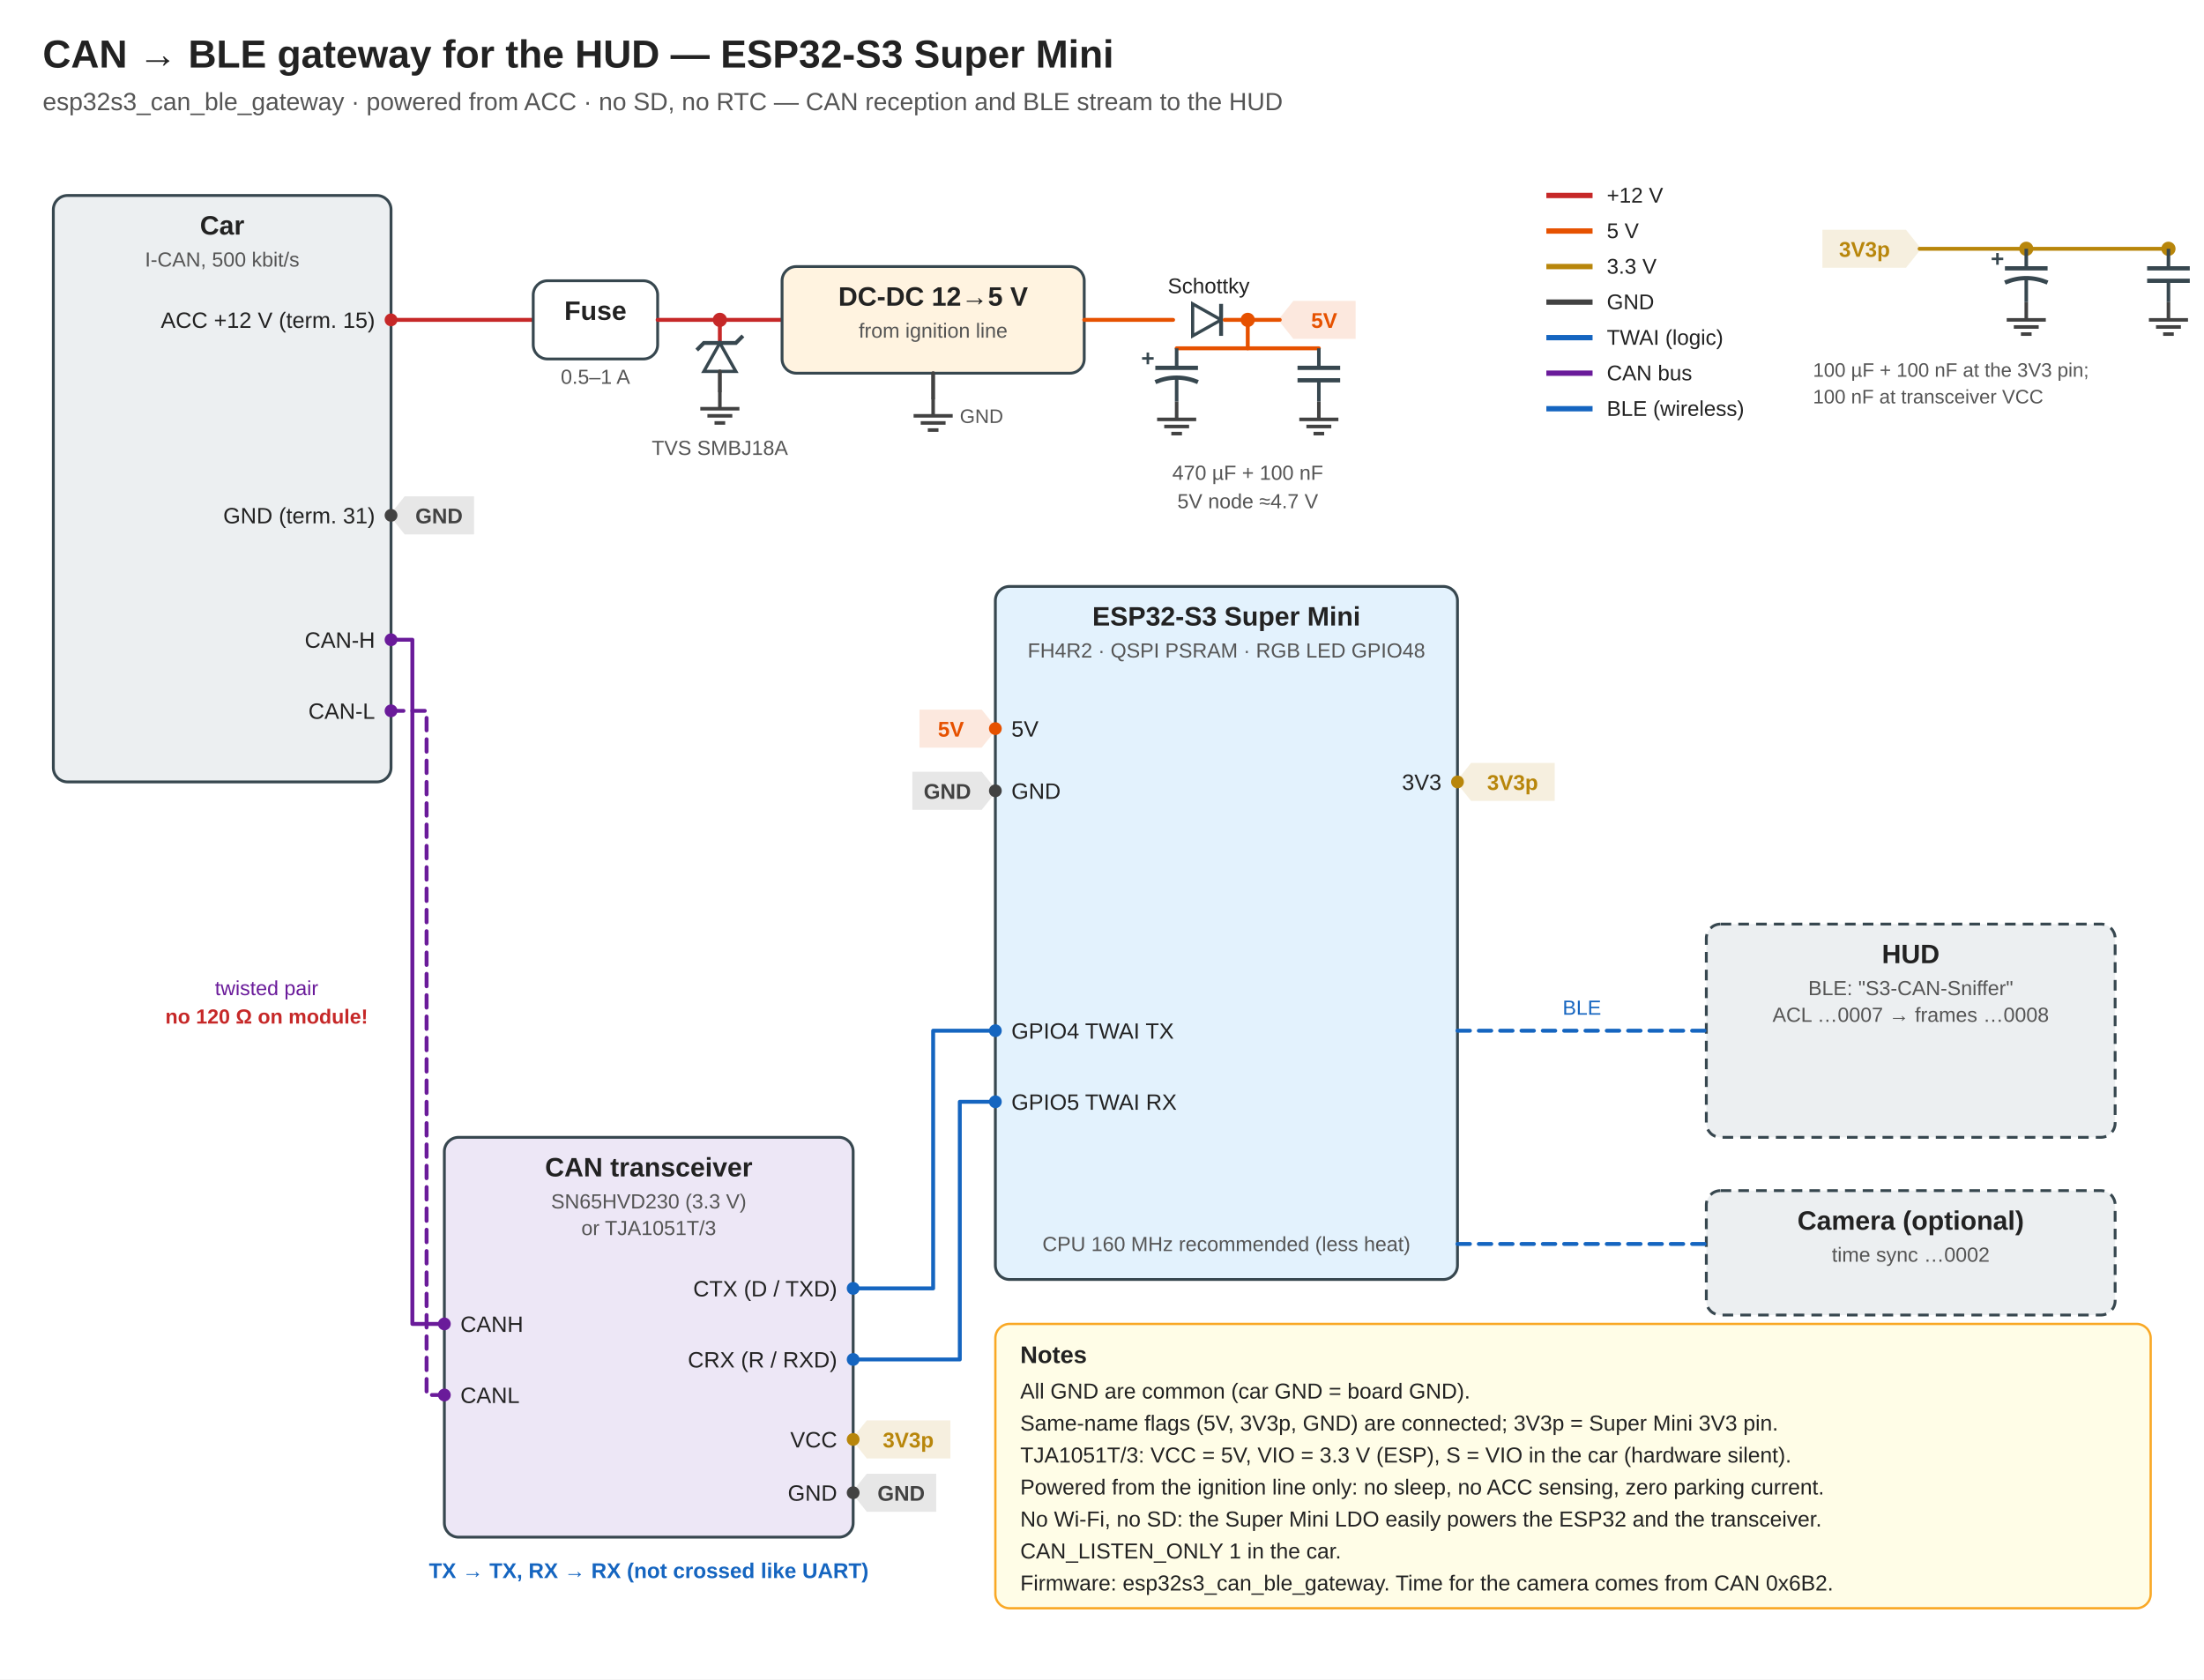
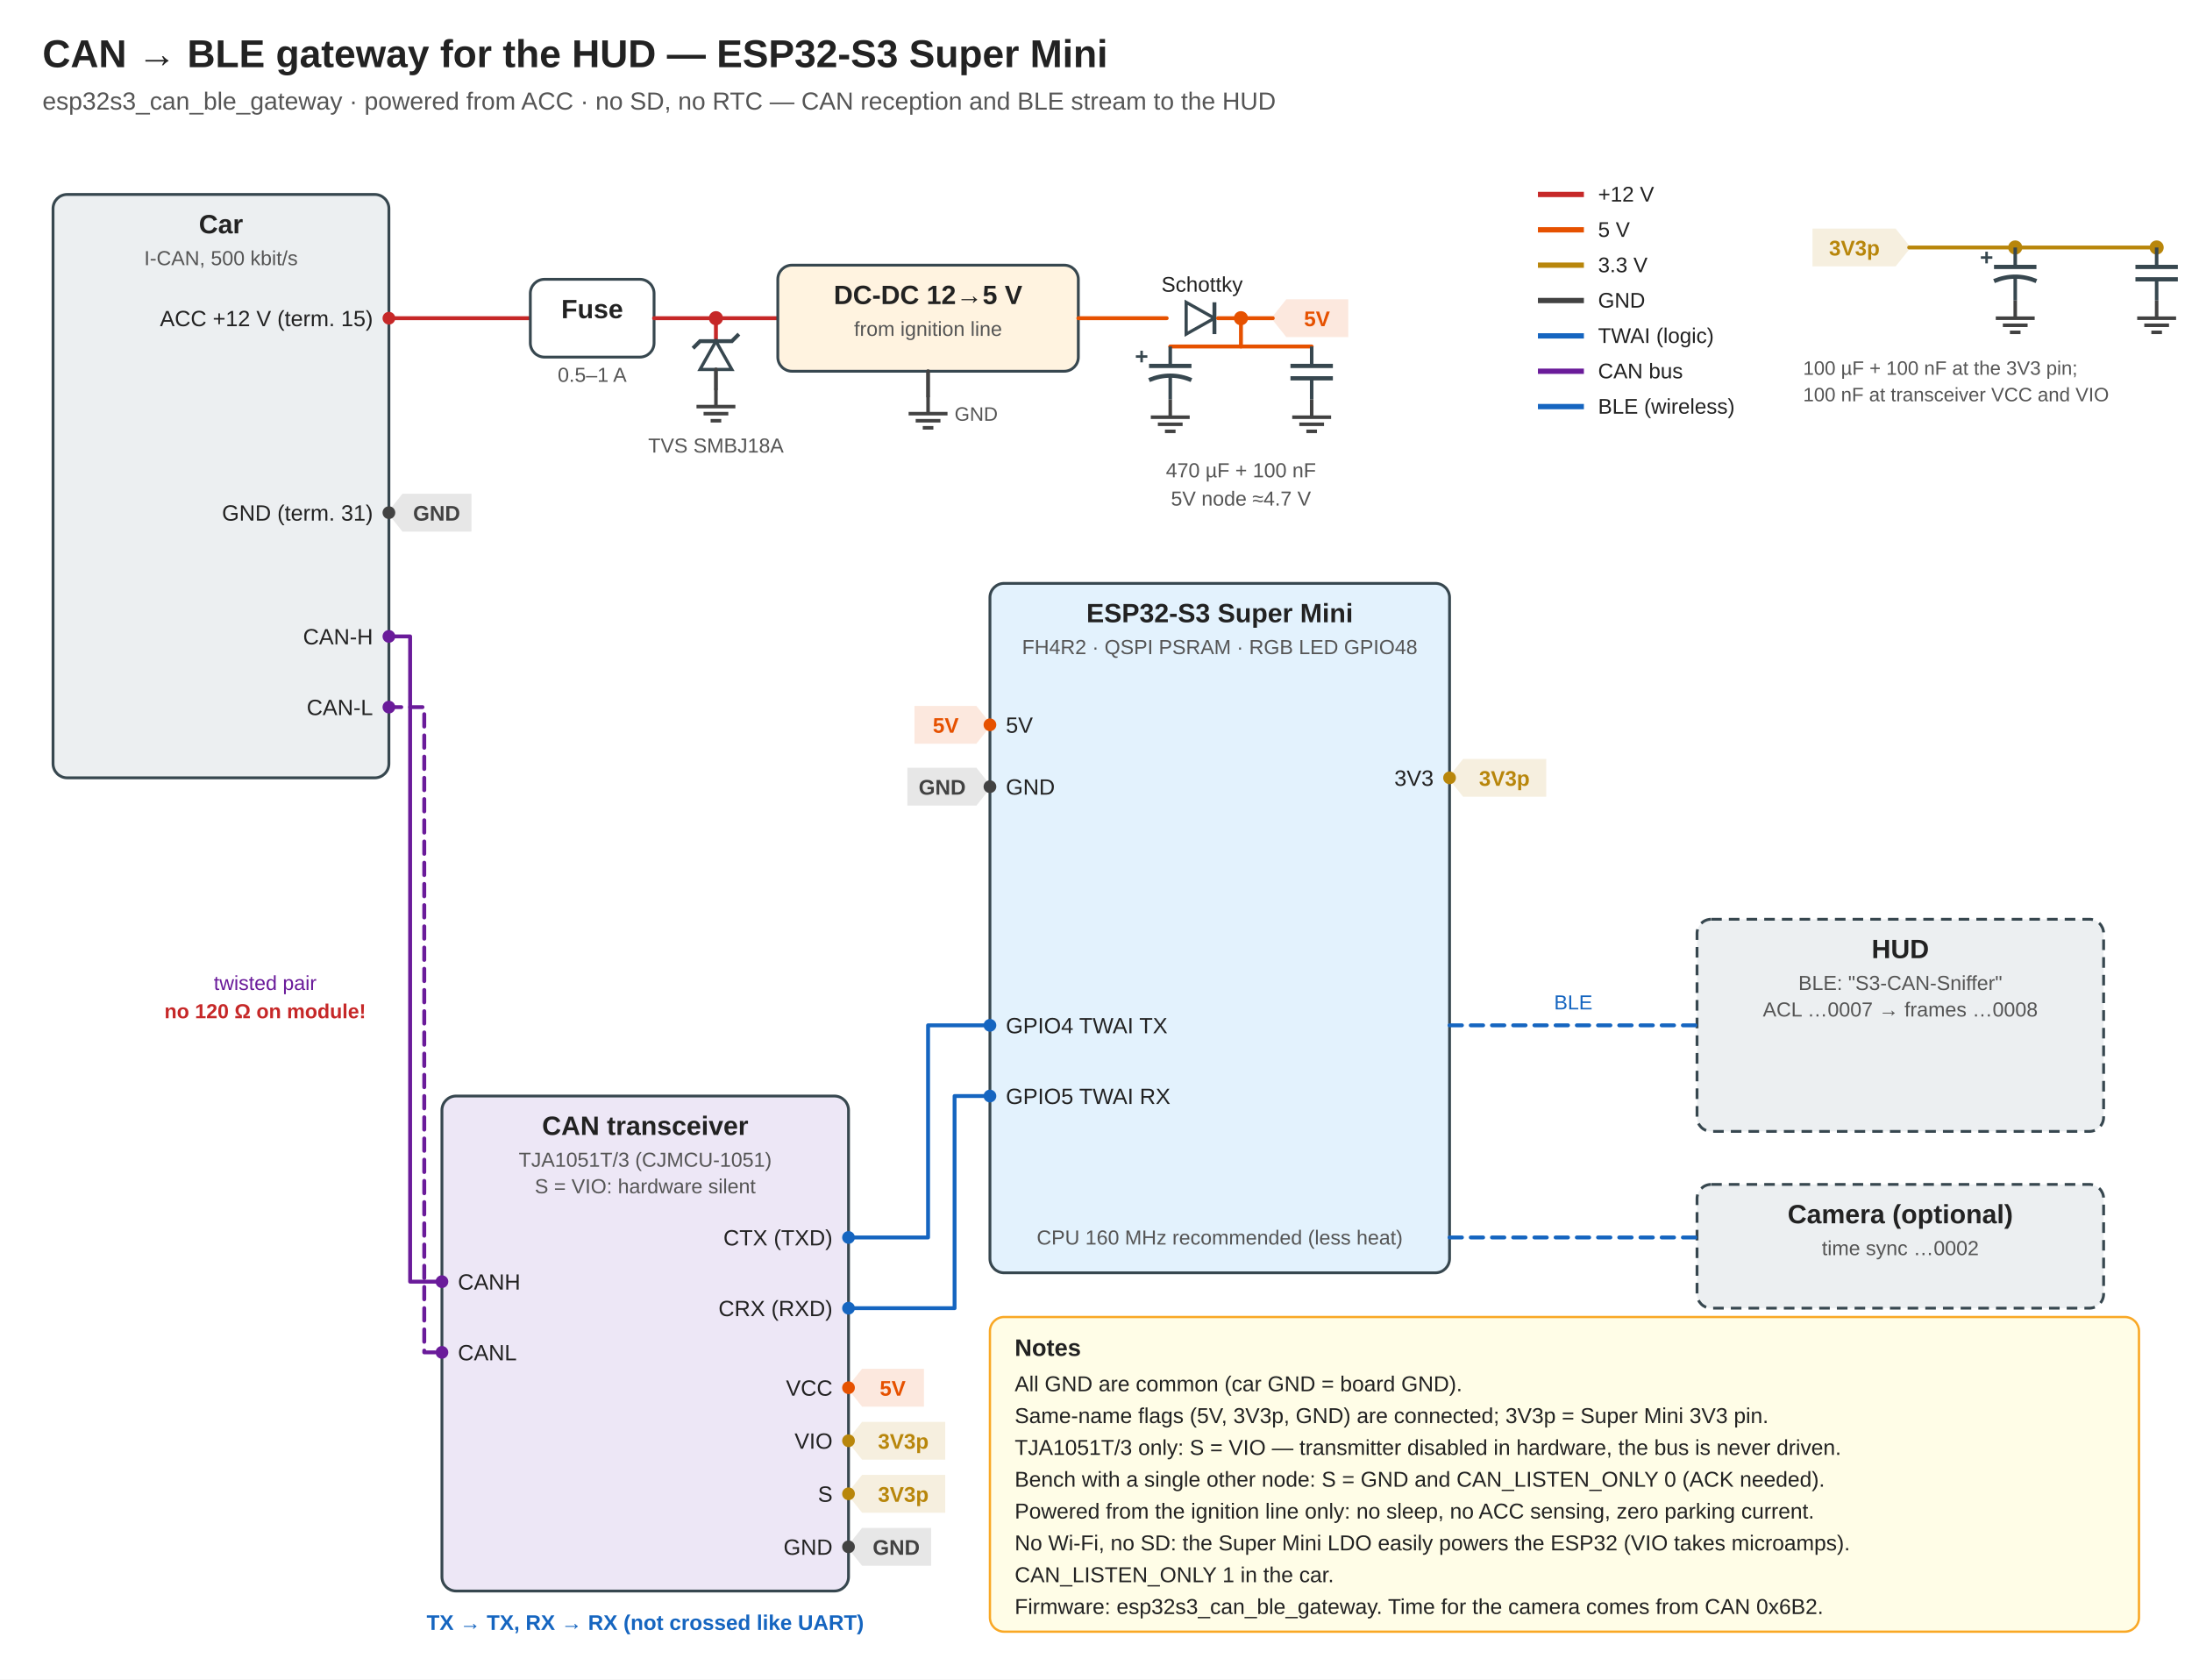
- <svg xmlns="http://www.w3.org/2000/svg" width="1240" height="945" viewBox="0 0 1240 945">
-   <rect x="0" y="0" width="1240" height="945" fill="#ffffff" />
+ <svg xmlns="http://www.w3.org/2000/svg" width="1240" height="950" viewBox="0 0 1240 950">
+   <rect x="0" y="0" width="1240" height="950" fill="#ffffff" />
  <text x="24" y="38" font-family="Segoe UI, Arial, sans-serif" font-size="22" fill="#222" text-anchor="start" font-weight="bold">CAN → BLE gateway for the HUD — ESP32-S3 Super Mini</text>
  <text x="24" y="62" font-family="Segoe UI, Arial, sans-serif" font-size="14" fill="#555" text-anchor="start" font-weight="normal">esp32s3_can_ble_gateway · powered from ACC · no SD, no RTC — CAN reception and BLE stream to the HUD</text>
  <rect x="30" y="110" width="190" height="330" rx="8" fill="#eceff1" stroke="#37474f" stroke-width="1.6" />
  <text x="125.0" y="132" font-family="Segoe UI, Arial, sans-serif" font-size="15" fill="#222" text-anchor="middle" font-weight="bold">Car</text>
  <text x="125.0" y="150" font-family="Segoe UI, Arial, sans-serif" font-size="11.5" fill="#555" text-anchor="middle" font-weight="normal">I-CAN, 500 kbit/s</text>
  <circle cx="220" cy="180" r="3.6" fill="#c62828" />
  <text x="211" y="184.5" font-family="Segoe UI, Arial, sans-serif" font-size="12.5" fill="#222" text-anchor="end" font-weight="normal">ACC +12 V (term. 15)</text>
  <circle cx="220" cy="290" r="3.6" fill="#424242" />
  <text x="211" y="294.5" font-family="Segoe UI, Arial, sans-serif" font-size="12.5" fill="#222" text-anchor="end" font-weight="normal">GND (term. 31)</text>
  <circle cx="220" cy="360" r="3.6" fill="#6a1b9a" />
  <text x="211" y="364.5" font-family="Segoe UI, Arial, sans-serif" font-size="12.5" fill="#222" text-anchor="end" font-weight="normal">CAN-H</text>
  <circle cx="220" cy="400" r="3.6" fill="#6a1b9a" />
  <text x="211" y="404.5" font-family="Segoe UI, Arial, sans-serif" font-size="12.5" fill="#222" text-anchor="end" font-weight="normal">CAN-L</text>
  <polygon points="220,290 228,280 266,280 266,300 228,300" fill="#424242" opacity="0.13" stroke="#424242" stroke-width="1.4" />
  <text x="247.0" y="294.5" font-family="Segoe UI, Arial, sans-serif" font-size="12" fill="#424242" text-anchor="middle" font-weight="bold">GND</text>
  <polyline points="220,180 300,180" fill="none" stroke="#c62828" stroke-width="2.2" stroke-linejoin="round" stroke-linecap="round" />
  <rect x="300" y="158" width="70" height="44" rx="8" fill="#fff" stroke="#37474f" stroke-width="1.6" />
  <text x="335.0" y="180" font-family="Segoe UI, Arial, sans-serif" font-size="15" fill="#222" text-anchor="middle" font-weight="bold">Fuse</text>
  <text x="335" y="216" font-family="Segoe UI, Arial, sans-serif" font-size="11.5" fill="#555" text-anchor="middle" font-weight="normal">0.5–1 A</text>
  <polyline points="370,180 440,180" fill="none" stroke="#c62828" stroke-width="2.2" stroke-linejoin="round" stroke-linecap="round" />
  <circle cx="405" cy="180" r="4" fill="#c62828" />
  <polyline points="405,180 405,192" fill="none" stroke="#c62828" stroke-width="2.2" stroke-linejoin="round" stroke-linecap="round" />
  <polygon points="396,209 414,209 405,193" fill="#fff" stroke="#37474f" stroke-width="1.8" />
  <polyline points="392,197 396,193 414,193 418,189" fill="none" stroke="#37474f" stroke-width="2.2" />
  <polyline points="405,209 405,220" fill="none" stroke="#424242" stroke-width="2.2" stroke-linejoin="round" stroke-linecap="round" />
  <line x1="405" y1="220" x2="405" y2="230" stroke="#424242" stroke-width="2" />
  <line x1="394" y1="230" x2="416" y2="230" stroke="#424242" stroke-width="2" />
  <line x1="398" y1="234" x2="412" y2="234" stroke="#424242" stroke-width="2" />
  <line x1="402" y1="238" x2="408" y2="238" stroke="#424242" stroke-width="2" />
  <text x="405" y="256" font-family="Segoe UI, Arial, sans-serif" font-size="11.5" fill="#555" text-anchor="middle" font-weight="normal">TVS SMBJ18A</text>
  <rect x="440" y="150" width="170" height="60" rx="8" fill="#fff3e0" stroke="#37474f" stroke-width="1.6" />
  <text x="525.0" y="172" font-family="Segoe UI, Arial, sans-serif" font-size="15" fill="#222" text-anchor="middle" font-weight="bold">DC-DC 12→5 V</text>
  <text x="525.0" y="190" font-family="Segoe UI, Arial, sans-serif" font-size="11.5" fill="#555" text-anchor="middle" font-weight="normal">from ignition line</text>
  <polyline points="525,210 525,224" fill="none" stroke="#424242" stroke-width="2.2" stroke-linejoin="round" stroke-linecap="round" />
  <line x1="525" y1="224" x2="525" y2="234" stroke="#424242" stroke-width="2" />
  <line x1="514" y1="234" x2="536" y2="234" stroke="#424242" stroke-width="2" />
  <line x1="518" y1="238" x2="532" y2="238" stroke="#424242" stroke-width="2" />
  <line x1="522" y1="242" x2="528" y2="242" stroke="#424242" stroke-width="2" />
  <text x="540" y="238" font-family="Segoe UI, Arial, sans-serif" font-size="11" fill="#555" text-anchor="start" font-weight="normal">GND</text>
  <polyline points="610,180 660,180" fill="none" stroke="#e65100" stroke-width="2.2" stroke-linejoin="round" stroke-linecap="round" />
  <polygon points="671,171 671,189 687,180" fill="#fff" stroke="#37474f" stroke-width="1.8" />
  <line x1="687" y1="171" x2="687" y2="189" stroke="#37474f" stroke-width="2.2" />
  <text x="680" y="165" font-family="Segoe UI, Arial, sans-serif" font-size="12" fill="#222" text-anchor="middle" font-weight="normal">Schottky</text>
  <polyline points="689,180 720,180" fill="none" stroke="#e65100" stroke-width="2.2" stroke-linejoin="round" stroke-linecap="round" />
  <text x="702" y="286" font-family="Segoe UI, Arial, sans-serif" font-size="11.5" fill="#555" text-anchor="middle" font-weight="normal">5V node ≈4.7 V</text>
  <circle cx="702" cy="180" r="4" fill="#e65100" />
  <polyline points="702,180 702,196 662,196" fill="none" stroke="#e65100" stroke-width="2.2" stroke-linejoin="round" stroke-linecap="round" />
  <polyline points="702,196 742,196" fill="none" stroke="#e65100" stroke-width="2.2" stroke-linejoin="round" stroke-linecap="round" />
  <line x1="662" y1="196" x2="662" y2="207" stroke="#37474f" stroke-width="2" />
  <line x1="650" y1="207" x2="674" y2="207" stroke="#37474f" stroke-width="2.4" />
  <path d="M 650 215 Q 662 210 674 215" fill="none" stroke="#37474f" stroke-width="2.4" />
  <line x1="662" y1="213" x2="662" y2="226" stroke="#37474f" stroke-width="2" />
  <text x="680" y="216" font-family="Segoe UI, Arial, sans-serif" font-size="12" fill="#222" text-anchor="start" font-weight="normal" />
  <text x="642" y="206" font-family="Segoe UI, Arial, sans-serif" font-size="13" fill="#37474f" text-anchor="start" font-weight="bold">+</text>
  <line x1="742" y1="196" x2="742" y2="207" stroke="#37474f" stroke-width="2" />
  <line x1="730" y1="207" x2="754" y2="207" stroke="#37474f" stroke-width="2.4" />
  <line x1="730" y1="214" x2="754" y2="214" stroke="#37474f" stroke-width="2.4" />
  <line x1="742" y1="214" x2="742" y2="226" stroke="#37474f" stroke-width="2" />
  <line x1="662" y1="226" x2="662" y2="236" stroke="#424242" stroke-width="2" />
  <line x1="651" y1="236" x2="673" y2="236" stroke="#424242" stroke-width="2" />
  <line x1="655" y1="240" x2="669" y2="240" stroke="#424242" stroke-width="2" />
  <line x1="659" y1="244" x2="665" y2="244" stroke="#424242" stroke-width="2" />
  <line x1="742" y1="226" x2="742" y2="236" stroke="#424242" stroke-width="2" />
  <line x1="731" y1="236" x2="753" y2="236" stroke="#424242" stroke-width="2" />
  <line x1="735" y1="240" x2="749" y2="240" stroke="#424242" stroke-width="2" />
  <line x1="739" y1="244" x2="745" y2="244" stroke="#424242" stroke-width="2" />
  <text x="702" y="270" font-family="Segoe UI, Arial, sans-serif" font-size="11.5" fill="#555" text-anchor="middle" font-weight="normal">470 µF + 100 nF</text>
  <polygon points="720,180 728,170 762,170 762,190 728,190" fill="#e65100" opacity="0.13" stroke="#e65100" stroke-width="1.4" />
  <text x="745.0" y="184.5" font-family="Segoe UI, Arial, sans-serif" font-size="12" fill="#e65100" text-anchor="middle" font-weight="bold">5V</text>
  <rect x="560" y="330" width="260" height="390" rx="8" fill="#e3f2fd" stroke="#37474f" stroke-width="1.6" />
  <text x="690.0" y="352" font-family="Segoe UI, Arial, sans-serif" font-size="15" fill="#222" text-anchor="middle" font-weight="bold">ESP32-S3 Super Mini</text>
  <text x="690.0" y="370" font-family="Segoe UI, Arial, sans-serif" font-size="11.5" fill="#555" text-anchor="middle" font-weight="normal">FH4R2 · QSPI PSRAM · RGB LED GPIO48</text>
  <circle cx="560" cy="410" r="3.6" fill="#e65100" />
  <text x="569" y="414.5" font-family="Segoe UI, Arial, sans-serif" font-size="12.5" fill="#222" text-anchor="start" font-weight="normal">5V</text>
  <polygon points="560,410 552,400 518,400 518,420 552,420" fill="#e65100" opacity="0.13" stroke="#e65100" stroke-width="1.4" />
  <text x="535.0" y="414.5" font-family="Segoe UI, Arial, sans-serif" font-size="12" fill="#e65100" text-anchor="middle" font-weight="bold">5V</text>
  <circle cx="560" cy="445" r="3.6" fill="#424242" />
  <text x="569" y="449.5" font-family="Segoe UI, Arial, sans-serif" font-size="12.5" fill="#222" text-anchor="start" font-weight="normal">GND</text>
  <polygon points="560,445 552,435 514,435 514,455 552,455" fill="#424242" opacity="0.13" stroke="#424242" stroke-width="1.4" />
  <text x="533.0" y="449.5" font-family="Segoe UI, Arial, sans-serif" font-size="12" fill="#424242" text-anchor="middle" font-weight="bold">GND</text>
  <circle cx="560" cy="580" r="3.6" fill="#1565c0" />
  <text x="569" y="584.5" font-family="Segoe UI, Arial, sans-serif" font-size="12.5" fill="#222" text-anchor="start" font-weight="normal">GPIO4  TWAI TX</text>
  <circle cx="560" cy="620" r="3.6" fill="#1565c0" />
  <text x="569" y="624.5" font-family="Segoe UI, Arial, sans-serif" font-size="12.5" fill="#222" text-anchor="start" font-weight="normal">GPIO5  TWAI RX</text>
  <circle cx="820" cy="440" r="3.6" fill="#b8860b" />
  <text x="811" y="444.5" font-family="Segoe UI, Arial, sans-serif" font-size="12.5" fill="#222" text-anchor="end" font-weight="normal">3V3</text>
  <polygon points="820,440 828,430 874,430 874,450 828,450" fill="#b8860b" opacity="0.13" stroke="#b8860b" stroke-width="1.4" />
  <text x="851.0" y="444.5" font-family="Segoe UI, Arial, sans-serif" font-size="12" fill="#b8860b" text-anchor="middle" font-weight="bold">3V3p</text>
  <text x="690.0" y="704" font-family="Segoe UI, Arial, sans-serif" font-size="11.5" fill="#555" text-anchor="middle" font-weight="normal">CPU 160 MHz recommended (less heat)</text>
-   <rect x="250" y="640" width="230" height="225" rx="8" fill="#ede7f6" stroke="#37474f" stroke-width="1.6" />
-   <text x="365.0" y="662" font-family="Segoe UI, Arial, sans-serif" font-size="15" fill="#222" text-anchor="middle" font-weight="bold">CAN transceiver</text>
-   <text x="365.0" y="680" font-family="Segoe UI, Arial, sans-serif" font-size="11.5" fill="#555" text-anchor="middle" font-weight="normal">SN65HVD230 (3.3 V)</text>
-   <text x="365.0" y="695" font-family="Segoe UI, Arial, sans-serif" font-size="11.5" fill="#555" text-anchor="middle" font-weight="normal">or TJA1051T/3</text>
-   <circle cx="250" cy="745" r="3.6" fill="#6a1b9a" />
-   <text x="259" y="749.5" font-family="Segoe UI, Arial, sans-serif" font-size="12.5" fill="#222" text-anchor="start" font-weight="normal">CANH</text>
-   <circle cx="250" cy="785" r="3.6" fill="#6a1b9a" />
-   <text x="259" y="789.5" font-family="Segoe UI, Arial, sans-serif" font-size="12.5" fill="#222" text-anchor="start" font-weight="normal">CANL</text>
-   <circle cx="480" cy="725" r="3.6" fill="#1565c0" />
-   <text x="471" y="729.5" font-family="Segoe UI, Arial, sans-serif" font-size="12.5" fill="#222" text-anchor="end" font-weight="normal">CTX (D / TXD)</text>
-   <circle cx="480" cy="765" r="3.6" fill="#1565c0" />
-   <text x="471" y="769.5" font-family="Segoe UI, Arial, sans-serif" font-size="12.5" fill="#222" text-anchor="end" font-weight="normal">CRX (R / RXD)</text>
-   <circle cx="480" cy="810" r="3.6" fill="#b8860b" />
-   <text x="471" y="814.5" font-family="Segoe UI, Arial, sans-serif" font-size="12.5" fill="#222" text-anchor="end" font-weight="normal">VCC</text>
-   <circle cx="480" cy="840" r="3.6" fill="#424242" />
-   <text x="471" y="844.5" font-family="Segoe UI, Arial, sans-serif" font-size="12.5" fill="#222" text-anchor="end" font-weight="normal">GND</text>
-   <polygon points="480,810 488,800 534,800 534,820 488,820" fill="#b8860b" opacity="0.13" stroke="#b8860b" stroke-width="1.4" />
-   <text x="511.0" y="814.5" font-family="Segoe UI, Arial, sans-serif" font-size="12" fill="#b8860b" text-anchor="middle" font-weight="bold">3V3p</text>
-   <polygon points="480,840 488,830 526,830 526,850 488,850" fill="#424242" opacity="0.13" stroke="#424242" stroke-width="1.4" />
-   <text x="507.0" y="844.5" font-family="Segoe UI, Arial, sans-serif" font-size="12" fill="#424242" text-anchor="middle" font-weight="bold">GND</text>
-   <polyline points="220,360 232,360 232,745 250,745" fill="none" stroke="#6a1b9a" stroke-width="2.2" stroke-linejoin="round" stroke-linecap="round" />
-   <polyline points="220,400 240,400 240,785 250,785" fill="none" stroke="#6a1b9a" stroke-width="2.2" stroke-linejoin="round" stroke-linecap="round" stroke-dasharray="7,5" />
+   <rect x="250" y="620" width="230" height="280" rx="8" fill="#ede7f6" stroke="#37474f" stroke-width="1.6" />
+   <text x="365.0" y="642" font-family="Segoe UI, Arial, sans-serif" font-size="15" fill="#222" text-anchor="middle" font-weight="bold">CAN transceiver</text>
+   <text x="365.0" y="660" font-family="Segoe UI, Arial, sans-serif" font-size="11.5" fill="#555" text-anchor="middle" font-weight="normal">TJA1051T/3 (CJMCU-1051)</text>
+   <text x="365.0" y="675" font-family="Segoe UI, Arial, sans-serif" font-size="11.5" fill="#555" text-anchor="middle" font-weight="normal">S = VIO: hardware silent</text>
+   <circle cx="250" cy="725" r="3.6" fill="#6a1b9a" />
+   <text x="259" y="729.5" font-family="Segoe UI, Arial, sans-serif" font-size="12.5" fill="#222" text-anchor="start" font-weight="normal">CANH</text>
+   <circle cx="250" cy="765" r="3.6" fill="#6a1b9a" />
+   <text x="259" y="769.5" font-family="Segoe UI, Arial, sans-serif" font-size="12.5" fill="#222" text-anchor="start" font-weight="normal">CANL</text>
+   <circle cx="480" cy="700" r="3.6" fill="#1565c0" />
+   <text x="471" y="704.5" font-family="Segoe UI, Arial, sans-serif" font-size="12.5" fill="#222" text-anchor="end" font-weight="normal">CTX (TXD)</text>
+   <circle cx="480" cy="740" r="3.6" fill="#1565c0" />
+   <text x="471" y="744.5" font-family="Segoe UI, Arial, sans-serif" font-size="12.5" fill="#222" text-anchor="end" font-weight="normal">CRX (RXD)</text>
+   <circle cx="480" cy="785" r="3.6" fill="#e65100" />
+   <text x="471" y="789.5" font-family="Segoe UI, Arial, sans-serif" font-size="12.5" fill="#222" text-anchor="end" font-weight="normal">VCC</text>
+   <polygon points="480,785 488,775 522,775 522,795 488,795" fill="#e65100" opacity="0.13" stroke="#e65100" stroke-width="1.4" />
+   <text x="505.0" y="789.5" font-family="Segoe UI, Arial, sans-serif" font-size="12" fill="#e65100" text-anchor="middle" font-weight="bold">5V</text>
+   <circle cx="480" cy="815" r="3.6" fill="#b8860b" />
+   <text x="471" y="819.5" font-family="Segoe UI, Arial, sans-serif" font-size="12.5" fill="#222" text-anchor="end" font-weight="normal">VIO</text>
+   <polygon points="480,815 488,805 534,805 534,825 488,825" fill="#b8860b" opacity="0.13" stroke="#b8860b" stroke-width="1.4" />
+   <text x="511.0" y="819.5" font-family="Segoe UI, Arial, sans-serif" font-size="12" fill="#b8860b" text-anchor="middle" font-weight="bold">3V3p</text>
+   <circle cx="480" cy="845" r="3.6" fill="#b8860b" />
+   <text x="471" y="849.5" font-family="Segoe UI, Arial, sans-serif" font-size="12.5" fill="#222" text-anchor="end" font-weight="normal">S</text>
+   <polygon points="480,845 488,835 534,835 534,855 488,855" fill="#b8860b" opacity="0.13" stroke="#b8860b" stroke-width="1.4" />
+   <text x="511.0" y="849.5" font-family="Segoe UI, Arial, sans-serif" font-size="12" fill="#b8860b" text-anchor="middle" font-weight="bold">3V3p</text>
+   <circle cx="480" cy="875" r="3.6" fill="#424242" />
+   <text x="471" y="879.5" font-family="Segoe UI, Arial, sans-serif" font-size="12.5" fill="#222" text-anchor="end" font-weight="normal">GND</text>
+   <polygon points="480,875 488,865 526,865 526,885 488,885" fill="#424242" opacity="0.13" stroke="#424242" stroke-width="1.4" />
+   <text x="507.0" y="879.5" font-family="Segoe UI, Arial, sans-serif" font-size="12" fill="#424242" text-anchor="middle" font-weight="bold">GND</text>
+   <polyline points="220,360 232,360 232,725 250,725" fill="none" stroke="#6a1b9a" stroke-width="2.2" stroke-linejoin="round" stroke-linecap="round" />
+   <polyline points="220,400 240,400 240,765 250,765" fill="none" stroke="#6a1b9a" stroke-width="2.2" stroke-linejoin="round" stroke-linecap="round" stroke-dasharray="7,5" />
  <text x="150" y="560" font-family="Segoe UI, Arial, sans-serif" font-size="11.5" fill="#6a1b9a" text-anchor="middle" font-weight="normal">twisted pair</text>
  <text x="150" y="576" font-family="Segoe UI, Arial, sans-serif" font-size="11.5" fill="#c62828" text-anchor="middle" font-weight="bold">no 120 Ω on module!</text>
-   <polyline points="560,580 525,580 525,725 480,725" fill="none" stroke="#1565c0" stroke-width="2.2" stroke-linejoin="round" stroke-linecap="round" />
-   <polyline points="560,620 540,620 540,765 480,765" fill="none" stroke="#1565c0" stroke-width="2.2" stroke-linejoin="round" stroke-linecap="round" />
-   <text x="365" y="888" font-family="Segoe UI, Arial, sans-serif" font-size="12" fill="#1565c0" text-anchor="middle" font-weight="bold">TX → TX, RX → RX (not crossed like UART)</text>
+   <polyline points="560,580 525,580 525,700 480,700" fill="none" stroke="#1565c0" stroke-width="2.2" stroke-linejoin="round" stroke-linecap="round" />
+   <polyline points="560,620 540,620 540,740 480,740" fill="none" stroke="#1565c0" stroke-width="2.2" stroke-linejoin="round" stroke-linecap="round" />
+   <text x="365" y="922" font-family="Segoe UI, Arial, sans-serif" font-size="12" fill="#1565c0" text-anchor="middle" font-weight="bold">TX → TX, RX → RX (not crossed like UART)</text>
  <rect x="960" y="520" width="230" height="120" rx="8" fill="#eceff1" stroke="#37474f" stroke-width="1.6" stroke-dasharray="6,4" />
  <text x="1075.0" y="542" font-family="Segoe UI, Arial, sans-serif" font-size="15" fill="#222" text-anchor="middle" font-weight="bold">HUD</text>
  <text x="1075.0" y="560" font-family="Segoe UI, Arial, sans-serif" font-size="11.5" fill="#555" text-anchor="middle" font-weight="normal">BLE: "S3-CAN-Sniffer"</text>
  <text x="1075.0" y="575" font-family="Segoe UI, Arial, sans-serif" font-size="11.5" fill="#555" text-anchor="middle" font-weight="normal">ACL …0007 → frames …0008</text>
  <polyline points="820,580 960,580" fill="none" stroke="#1565c0" stroke-width="2.2" stroke-linejoin="round" stroke-linecap="round" stroke-dasharray="7,5" />
  <text x="890" y="571" font-family="Segoe UI, Arial, sans-serif" font-size="11.5" fill="#1565c0" text-anchor="middle" font-weight="normal">BLE</text>
  <rect x="960" y="670" width="230" height="70" rx="8" fill="#eceff1" stroke="#37474f" stroke-width="1.6" stroke-dasharray="6,4" />
  <text x="1075.0" y="692" font-family="Segoe UI, Arial, sans-serif" font-size="15" fill="#222" text-anchor="middle" font-weight="bold">Camera (optional)</text>
  <text x="1075.0" y="710" font-family="Segoe UI, Arial, sans-serif" font-size="11.5" fill="#555" text-anchor="middle" font-weight="normal">time sync …0002</text>
  <polyline points="820,700 960,700" fill="none" stroke="#1565c0" stroke-width="2.2" stroke-linejoin="round" stroke-linecap="round" stroke-dasharray="7,5" />
  <polygon points="1080,140 1072,130 1026,130 1026,150 1072,150" fill="#b8860b" opacity="0.13" stroke="#b8860b" stroke-width="1.4" />
  <text x="1049.0" y="144.5" font-family="Segoe UI, Arial, sans-serif" font-size="12" fill="#b8860b" text-anchor="middle" font-weight="bold">3V3p</text>
  <polyline points="1080,140 1220,140" fill="none" stroke="#b8860b" stroke-width="2.2" stroke-linejoin="round" stroke-linecap="round" />
  <circle cx="1140" cy="140" r="4" fill="#b8860b" />
  <line x1="1140" y1="140" x2="1140" y2="151" stroke="#37474f" stroke-width="2" />
  <line x1="1128" y1="151" x2="1152" y2="151" stroke="#37474f" stroke-width="2.4" />
  <path d="M 1128 159 Q 1140 154 1152 159" fill="none" stroke="#37474f" stroke-width="2.4" />
  <line x1="1140" y1="157" x2="1140" y2="170" stroke="#37474f" stroke-width="2" />
  <text x="1158" y="160" font-family="Segoe UI, Arial, sans-serif" font-size="12" fill="#222" text-anchor="start" font-weight="normal" />
  <text x="1120" y="150" font-family="Segoe UI, Arial, sans-serif" font-size="13" fill="#37474f" text-anchor="start" font-weight="bold">+</text>
  <line x1="1140" y1="170" x2="1140" y2="180" stroke="#424242" stroke-width="2" />
  <line x1="1129" y1="180" x2="1151" y2="180" stroke="#424242" stroke-width="2" />
  <line x1="1133" y1="184" x2="1147" y2="184" stroke="#424242" stroke-width="2" />
  <line x1="1137" y1="188" x2="1143" y2="188" stroke="#424242" stroke-width="2" />
  <circle cx="1220" cy="140" r="4" fill="#b8860b" />
  <line x1="1220" y1="140" x2="1220" y2="151" stroke="#37474f" stroke-width="2" />
  <line x1="1208" y1="151" x2="1232" y2="151" stroke="#37474f" stroke-width="2.4" />
  <line x1="1208" y1="158" x2="1232" y2="158" stroke="#37474f" stroke-width="2.4" />
  <line x1="1220" y1="158" x2="1220" y2="170" stroke="#37474f" stroke-width="2" />
  <line x1="1220" y1="170" x2="1220" y2="180" stroke="#424242" stroke-width="2" />
  <line x1="1209" y1="180" x2="1231" y2="180" stroke="#424242" stroke-width="2" />
  <line x1="1213" y1="184" x2="1227" y2="184" stroke="#424242" stroke-width="2" />
  <line x1="1217" y1="188" x2="1223" y2="188" stroke="#424242" stroke-width="2" />
  <text x="1020" y="212" font-family="Segoe UI, Arial, sans-serif" font-size="11" fill="#555" text-anchor="start" font-weight="normal">100 µF + 100 nF at the 3V3 pin;</text>
-   <text x="1020" y="227" font-family="Segoe UI, Arial, sans-serif" font-size="11" fill="#555" text-anchor="start" font-weight="normal">100 nF at transceiver VCC</text>
+   <text x="1020" y="227" font-family="Segoe UI, Arial, sans-serif" font-size="11" fill="#555" text-anchor="start" font-weight="normal">100 nF at transceiver VCC and VIO</text>
  <line x1="870" y1="110" x2="896" y2="110" stroke="#c62828" stroke-width="3" />
  <text x="904" y="114" font-family="Segoe UI, Arial, sans-serif" font-size="12" fill="#222" text-anchor="start" font-weight="normal">+12 V</text>
  <line x1="870" y1="130" x2="896" y2="130" stroke="#e65100" stroke-width="3" />
  <text x="904" y="134" font-family="Segoe UI, Arial, sans-serif" font-size="12" fill="#222" text-anchor="start" font-weight="normal">5 V</text>
  <line x1="870" y1="150" x2="896" y2="150" stroke="#b8860b" stroke-width="3" />
  <text x="904" y="154" font-family="Segoe UI, Arial, sans-serif" font-size="12" fill="#222" text-anchor="start" font-weight="normal">3.3 V</text>
  <line x1="870" y1="170" x2="896" y2="170" stroke="#424242" stroke-width="3" />
  <text x="904" y="174" font-family="Segoe UI, Arial, sans-serif" font-size="12" fill="#222" text-anchor="start" font-weight="normal">GND</text>
  <line x1="870" y1="190" x2="896" y2="190" stroke="#1565c0" stroke-width="3" />
  <text x="904" y="194" font-family="Segoe UI, Arial, sans-serif" font-size="12" fill="#222" text-anchor="start" font-weight="normal">TWAI (logic)</text>
  <line x1="870" y1="210" x2="896" y2="210" stroke="#6a1b9a" stroke-width="3" />
  <text x="904" y="214" font-family="Segoe UI, Arial, sans-serif" font-size="12" fill="#222" text-anchor="start" font-weight="normal">CAN bus</text>
  <line x1="870" y1="230" x2="896" y2="230" stroke="#1565c0" stroke-width="3" />
  <text x="904" y="234" font-family="Segoe UI, Arial, sans-serif" font-size="12" fill="#222" text-anchor="start" font-weight="normal">BLE (wireless)</text>
-   <rect x="560" y="745" width="650" height="160" rx="8" fill="#fffde7" stroke="#f9a825" stroke-width="1.3" />
+   <rect x="560" y="745" width="650" height="178" rx="8" fill="#fffde7" stroke="#f9a825" stroke-width="1.3" />
  <text x="574" y="767" font-family="Segoe UI, Arial, sans-serif" font-size="13.5" fill="#222" text-anchor="start" font-weight="bold">Notes</text>
  <text x="574" y="787" font-family="Segoe UI, Arial, sans-serif" font-size="12.2" fill="#222" text-anchor="start" font-weight="normal">All GND are common (car GND = board GND).</text>
  <text x="574" y="805" font-family="Segoe UI, Arial, sans-serif" font-size="12.2" fill="#222" text-anchor="start" font-weight="normal">Same-name flags (5V, 3V3p, GND) are connected; 3V3p = Super Mini 3V3 pin.</text>
-   <text x="574" y="823" font-family="Segoe UI, Arial, sans-serif" font-size="12.2" fill="#222" text-anchor="start" font-weight="normal">TJA1051T/3: VCC = 5V, VIO = 3.3 V (ESP), S = VIO in the car (hardware silent).</text>
-   <text x="574" y="841" font-family="Segoe UI, Arial, sans-serif" font-size="12.2" fill="#222" text-anchor="start" font-weight="normal">Powered from the ignition line only: no sleep, no ACC sensing, zero parking current.</text>
-   <text x="574" y="859" font-family="Segoe UI, Arial, sans-serif" font-size="12.2" fill="#222" text-anchor="start" font-weight="normal">No Wi-Fi, no SD: the Super Mini LDO easily powers the ESP32 and the transceiver.</text>
-   <text x="574" y="877" font-family="Segoe UI, Arial, sans-serif" font-size="12.2" fill="#222" text-anchor="start" font-weight="normal">CAN_LISTEN_ONLY 1 in the car.</text>
-   <text x="574" y="895" font-family="Segoe UI, Arial, sans-serif" font-size="12.2" fill="#222" text-anchor="start" font-weight="normal">Firmware: esp32s3_can_ble_gateway. Time for the camera comes from CAN 0x6B2.</text>
+   <text x="574" y="823" font-family="Segoe UI, Arial, sans-serif" font-size="12.2" fill="#222" text-anchor="start" font-weight="normal">TJA1051T/3 only: S = VIO — transmitter disabled in hardware, the bus is never driven.</text>
+   <text x="574" y="841" font-family="Segoe UI, Arial, sans-serif" font-size="12.2" fill="#222" text-anchor="start" font-weight="normal">Bench with a single other node: S = GND and CAN_LISTEN_ONLY 0 (ACK needed).</text>
+   <text x="574" y="859" font-family="Segoe UI, Arial, sans-serif" font-size="12.2" fill="#222" text-anchor="start" font-weight="normal">Powered from the ignition line only: no sleep, no ACC sensing, zero parking current.</text>
+   <text x="574" y="877" font-family="Segoe UI, Arial, sans-serif" font-size="12.2" fill="#222" text-anchor="start" font-weight="normal">No Wi-Fi, no SD: the Super Mini LDO easily powers the ESP32 (VIO takes microamps).</text>
+   <text x="574" y="895" font-family="Segoe UI, Arial, sans-serif" font-size="12.2" fill="#222" text-anchor="start" font-weight="normal">CAN_LISTEN_ONLY 1 in the car.</text>
+   <text x="574" y="913" font-family="Segoe UI, Arial, sans-serif" font-size="12.2" fill="#222" text-anchor="start" font-weight="normal">Firmware: esp32s3_can_ble_gateway. Time for the camera comes from CAN 0x6B2.</text>
</svg>
